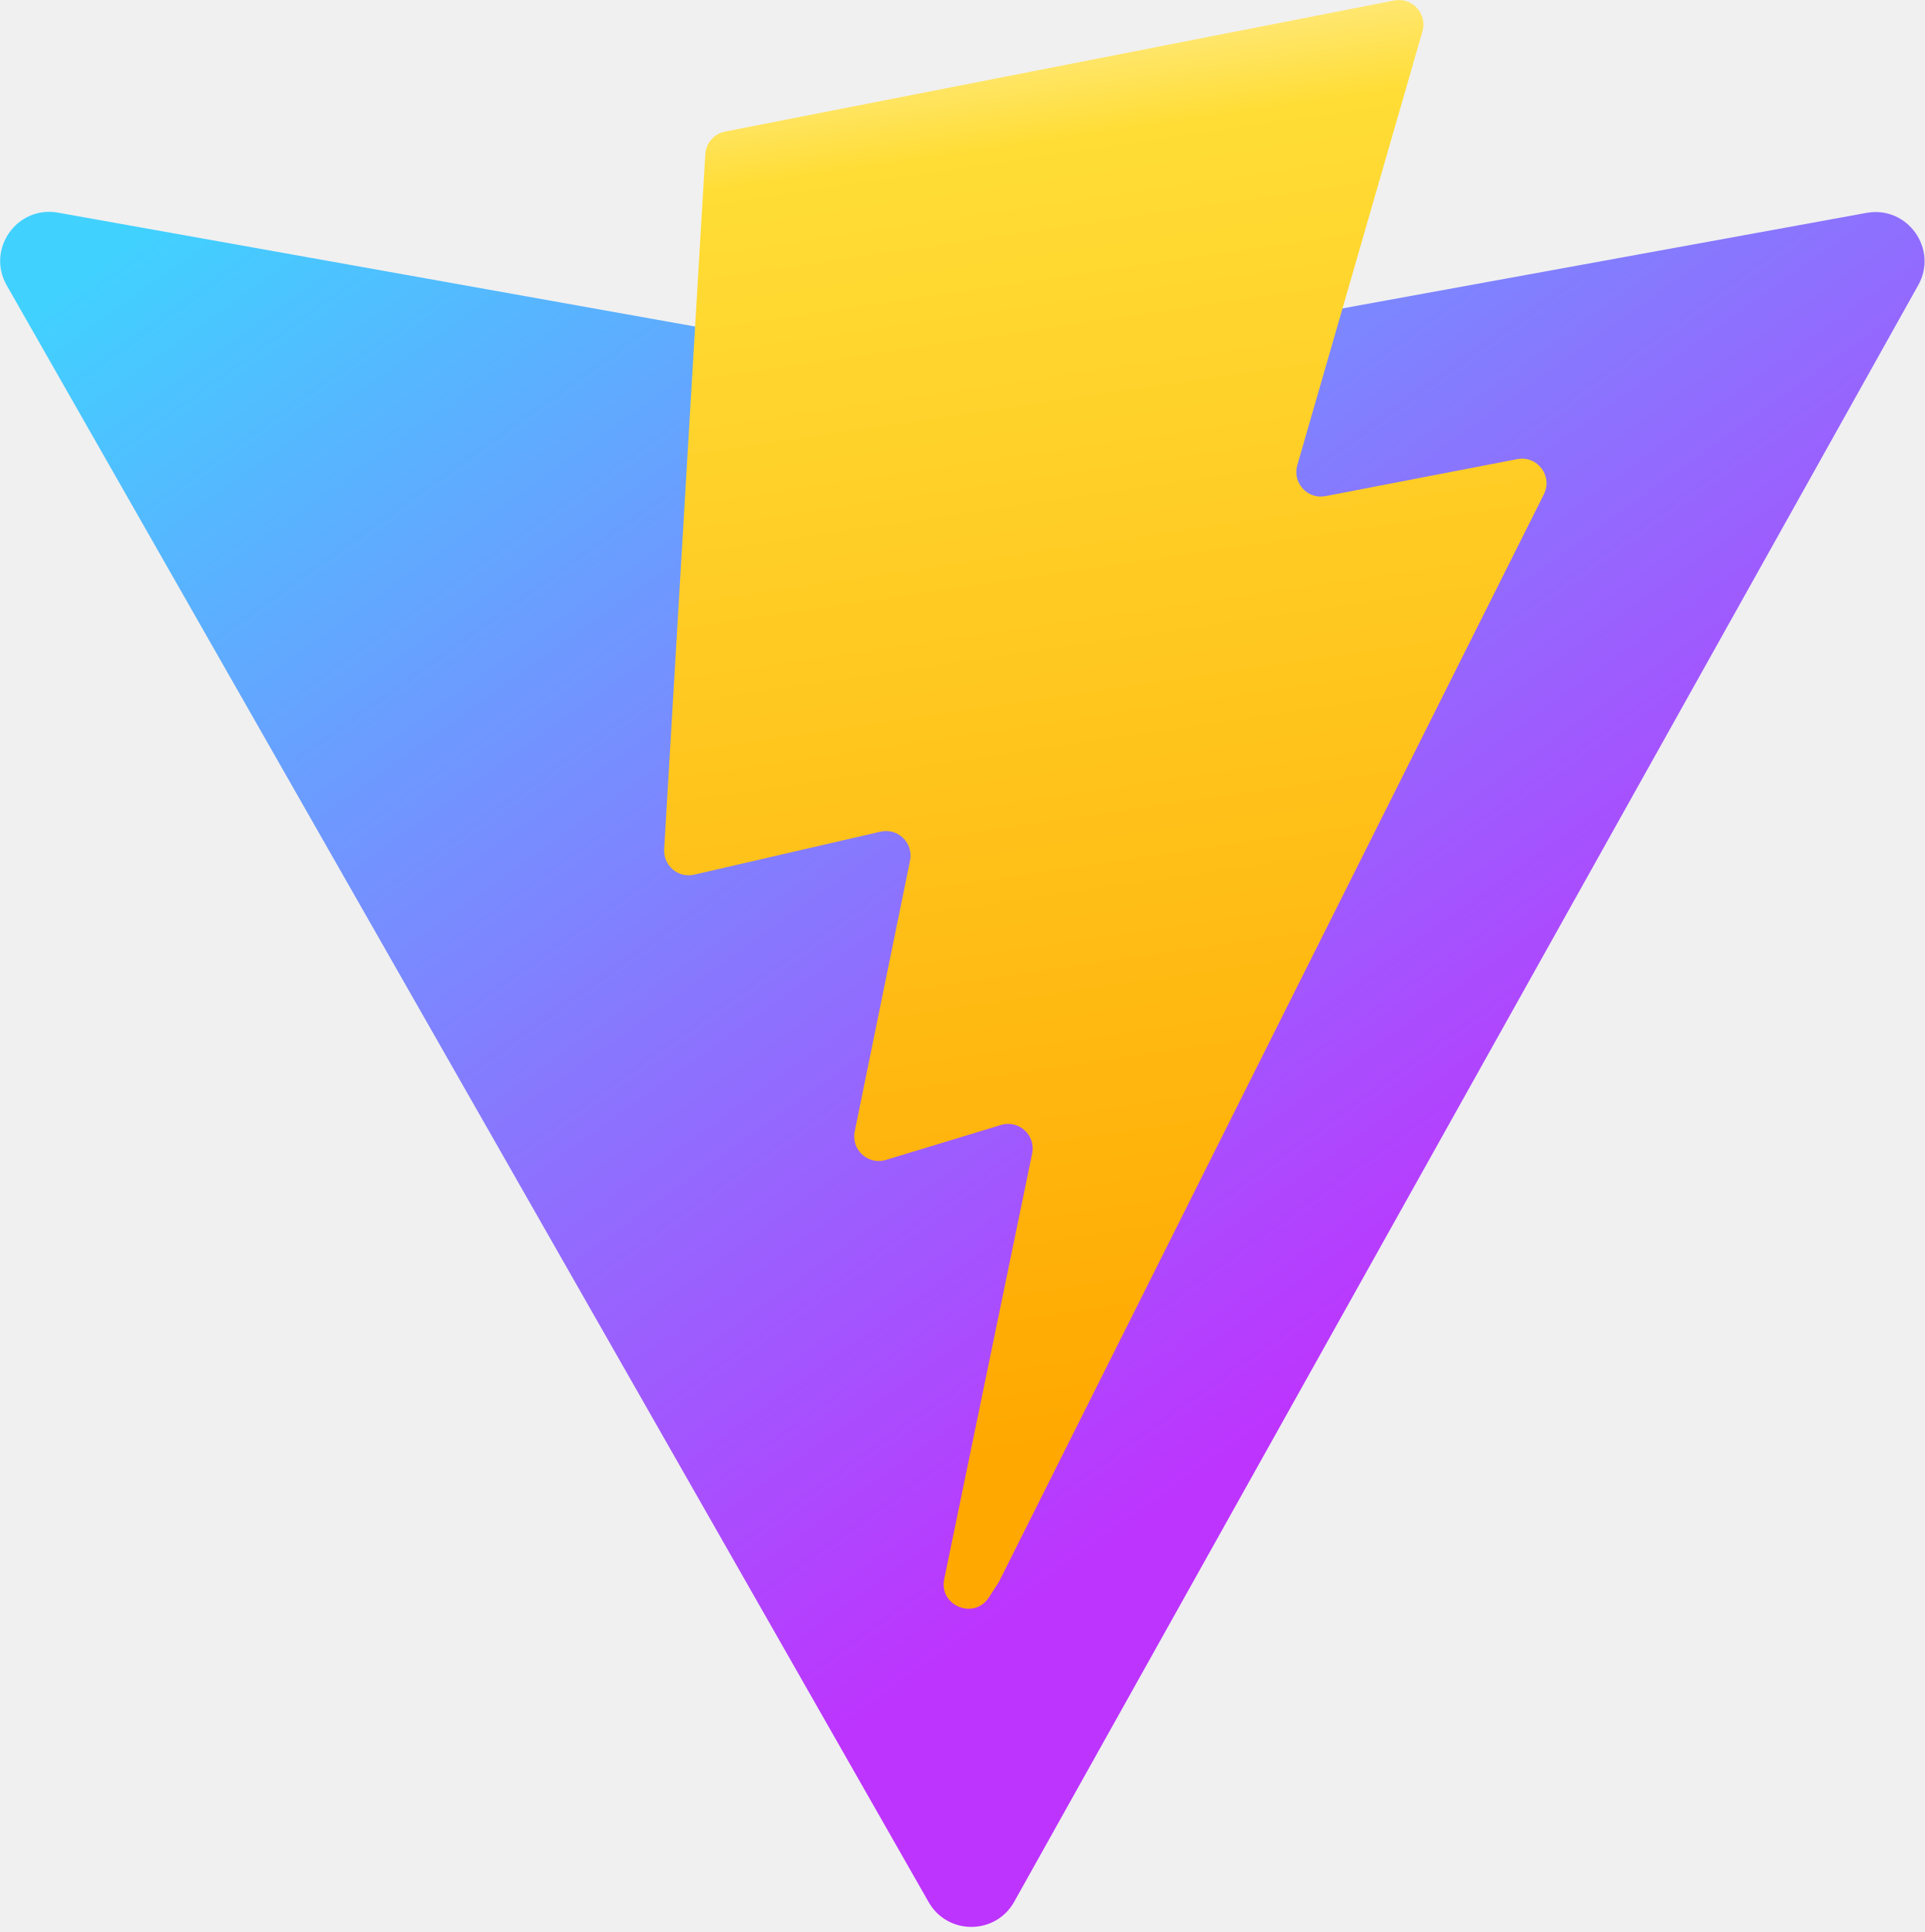
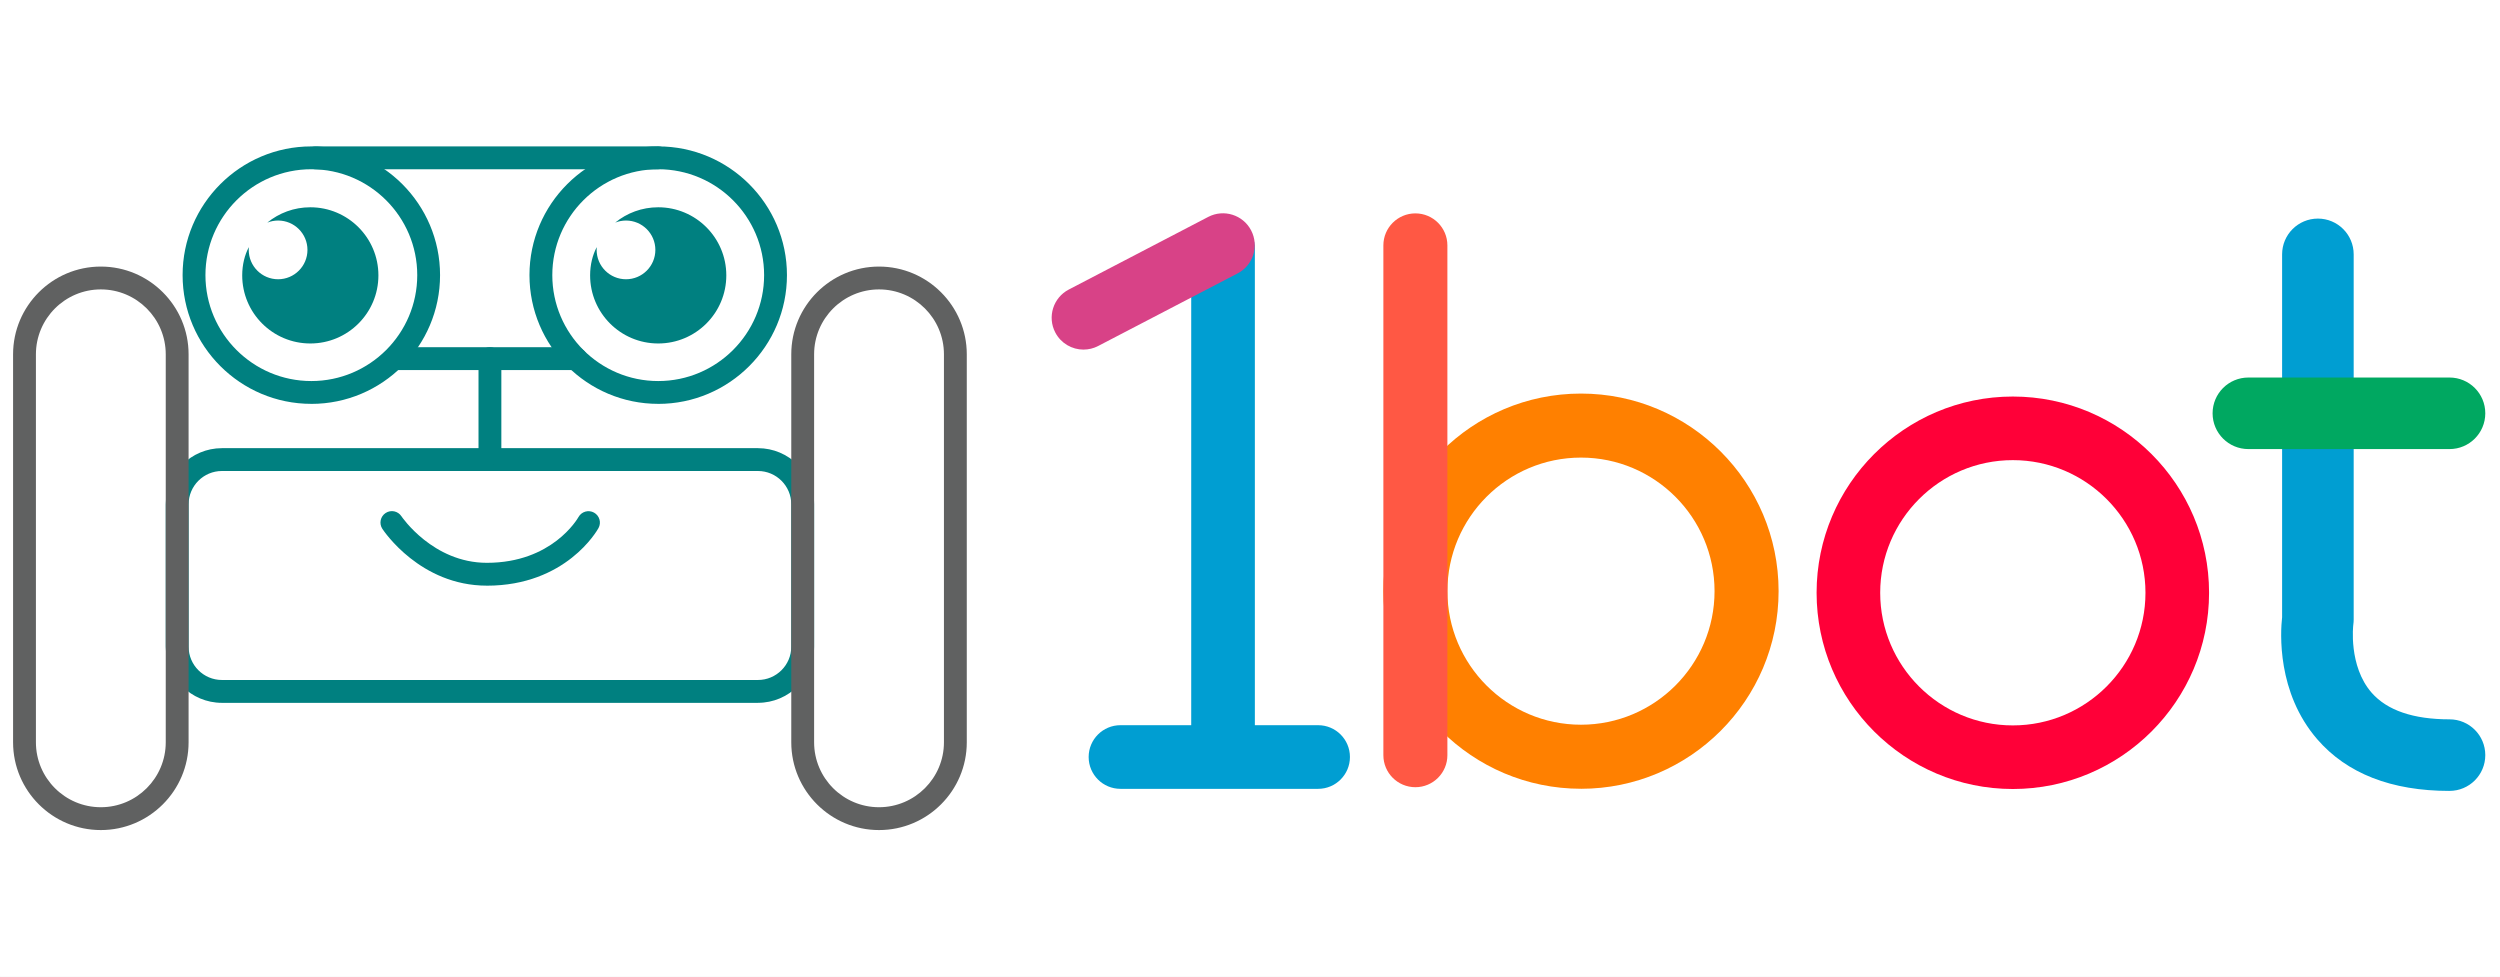
- <svg xmlns="http://www.w3.org/2000/svg" aria-hidden="true" role="img" class="iconify iconify--logos" width="31.88" height="32" preserveAspectRatio="xMidYMid meet" viewBox="0 0 256 257">
+ <svg xmlns="http://www.w3.org/2000/svg" width="8000" zoomAndPan="magnify" viewBox="0 0 6000 2343.75" height="3125" preserveAspectRatio="xMidYMid meet" version="1.0">
  <defs>
-     <linearGradient id="IconifyId1813088fe1fbc01fb466" x1="-.828%" x2="57.636%" y1="7.652%" y2="78.411%">
-       <stop offset="0%" stop-color="#41D1FF" />
-       <stop offset="100%" stop-color="#BD34FE" />
-     </linearGradient>
-     <linearGradient id="IconifyId1813088fe1fbc01fb467" x1="43.376%" x2="50.316%" y1="2.242%" y2="89.03%">
-       <stop offset="0%" stop-color="#FFEA83" />
-       <stop offset="8.333%" stop-color="#FFDD35" />
-       <stop offset="100%" stop-color="#FFA800" />
-     </linearGradient>
+     <clipPath id="38275ddb80">
+       <path d="M 0.32 0 L 5999.68 0 L 5999.68 2343.5 L 0.32 2343.5 Z M 0.32 0 " clip-rule="nonzero" />
+     </clipPath>
+     <clipPath id="e90366828f">
+       <path d="M 397 1075 L 1954 1075 L 1954 1687 L 397 1687 Z M 397 1075 " clip-rule="nonzero" />
+     </clipPath>
+     <clipPath id="6ffbe8d1f0">
+       <path d="M 532.645 1130.398 C 488.523 1130.398 452.664 1166.32 452.664 1210.379 L 452.664 1551.984 C 452.664 1596.105 488.523 1631.961 532.645 1631.961 L 1819.086 1631.961 C 1863.207 1631.961 1899.062 1596.105 1899.062 1551.984 L 1899.062 1210.379 C 1899.062 1166.258 1863.145 1130.398 1819.086 1130.398 Z M 1819.086 1686.836 L 532.645 1686.836 C 458.32 1686.836 397.855 1626.371 397.855 1552.047 L 397.855 1210.379 C 397.855 1136.055 458.32 1075.59 532.645 1075.59 L 1819.086 1075.59 C 1893.41 1075.59 1953.875 1136.055 1953.875 1210.379 L 1953.875 1551.984 C 1953.875 1626.309 1893.41 1686.773 1819.086 1686.773 " clip-rule="nonzero" />
+     </clipPath>
+     <clipPath id="70c650eeb3">
+       <path d="M 1270 351.254 L 1889 351.254 L 1889 970 L 1270 970 Z M 1270 351.254 " clip-rule="nonzero" />
+     </clipPath>
+     <clipPath id="9884c24aa3">
+       <path d="M 1579.707 406.176 C 1439.57 406.176 1325.539 520.207 1325.539 660.344 C 1325.539 800.477 1439.57 914.512 1579.707 914.512 C 1719.84 914.512 1833.875 800.477 1833.875 660.344 C 1833.875 520.207 1719.84 406.176 1579.707 406.176 M 1579.707 969.262 C 1409.371 969.262 1270.727 830.68 1270.727 660.281 C 1270.727 489.883 1409.371 351.363 1579.707 351.363 C 1750.043 351.363 1888.684 489.945 1888.684 660.344 C 1888.684 830.742 1750.105 969.324 1579.707 969.324 " clip-rule="nonzero" />
+     </clipPath>
+     <clipPath id="69bb19dd08">
+       <path d="M 438 351.254 L 1057 351.254 L 1057 970 L 438 970 Z M 438 351.254 " clip-rule="nonzero" />
+     </clipPath>
+     <clipPath id="2c17c75680">
+       <path d="M 747.227 406.176 C 607.094 406.176 493.059 520.207 493.059 660.344 C 493.059 800.477 607.094 914.512 747.227 914.512 C 887.363 914.512 1001.395 800.477 1001.395 660.344 C 1001.395 520.207 887.363 406.176 747.227 406.176 M 747.227 969.262 C 576.891 969.262 438.246 830.68 438.246 660.281 C 438.246 489.883 576.828 351.363 747.227 351.363 C 917.625 351.363 1056.145 489.945 1056.145 660.344 C 1056.145 830.742 917.562 969.324 747.164 969.324 " clip-rule="nonzero" />
+     </clipPath>
+     <clipPath id="3d7b5a7f8d">
+       <path d="M 729 351.254 L 1608 351.254 L 1608 406.984 L 729 406.984 Z M 729 351.254 " clip-rule="nonzero" />
+     </clipPath>
+     <clipPath id="c8590b7646">
+       <path d="M 1579.707 406.176 L 757.172 406.176 C 742.008 406.176 729.766 393.934 729.766 378.77 C 729.766 363.605 742.008 351.363 757.172 351.363 L 1579.707 351.363 C 1594.809 351.363 1607.113 363.668 1607.113 378.77 C 1607.113 393.871 1594.871 406.176 1579.707 406.176 " clip-rule="nonzero" />
+     </clipPath>
+     <clipPath id="bbf7ca9994">
+       <path d="M 927 833 L 1410 833 L 1410 889 L 927 889 Z M 927 833 " clip-rule="nonzero" />
+     </clipPath>
+     <clipPath id="b97f742100">
+       <path d="M 1381.965 888.102 L 954.91 888.102 C 939.812 888.102 927.508 875.859 927.508 860.695 C 927.508 845.531 939.75 833.289 954.91 833.289 L 1381.965 833.289 C 1397.066 833.289 1409.371 845.594 1409.371 860.695 C 1409.371 875.797 1397.129 888.102 1381.965 888.102 " clip-rule="nonzero" />
+     </clipPath>
+     <clipPath id="40ac4cc624">
+       <path d="M 1148 833 L 1204 833 L 1204 1115 L 1148 1115 Z M 1148 833 " clip-rule="nonzero" />
+     </clipPath>
+     <clipPath id="b5e08492ef">
+       <path d="M 1175.832 1114.926 C 1160.73 1114.926 1148.43 1102.684 1148.43 1087.52 L 1148.43 860.695 C 1148.43 845.594 1160.672 833.289 1175.832 833.289 C 1190.996 833.289 1203.238 845.531 1203.238 860.695 L 1203.238 1087.457 C 1203.238 1102.559 1190.996 1114.863 1175.832 1114.863 " clip-rule="nonzero" />
+     </clipPath>
+     <clipPath id="d6020566ba">
+       <path d="M 913 1226 L 1440 1226 L 1440 1406 L 913 1406 Z M 913 1226 " clip-rule="nonzero" />
+     </clipPath>
+     <clipPath id="ca9b81b8a1">
+       <path d="M 1168.438 1405.574 C 1008.852 1405.574 921.293 1274.699 917.625 1269.168 C 909.297 1256.488 912.84 1239.523 925.52 1231.195 C 938.195 1222.871 955.098 1226.41 963.426 1239.027 C 964.172 1240.145 1038.992 1350.762 1168.438 1350.762 C 1324.793 1350.762 1385.879 1245.305 1388.426 1240.828 C 1395.824 1227.715 1412.477 1222.93 1425.652 1230.266 C 1438.824 1237.598 1443.672 1254.129 1436.402 1267.363 C 1433.297 1273.02 1358.289 1405.633 1168.438 1405.633 " clip-rule="nonzero" />
+     </clipPath>
+     <clipPath id="93ae20cf47">
+       <path d="M 581 497 L 909 497 L 909 825 L 581 825 Z M 581 497 " clip-rule="nonzero" />
+     </clipPath>
+     <clipPath id="55be9ba9a7">
+       <path d="M 744.742 497.465 C 705.527 497.465 669.609 511.262 641.457 534.316 C 649.477 531.145 658.238 529.281 667.434 529.281 C 706.336 529.281 737.906 560.852 737.906 599.754 C 737.906 638.656 706.336 670.223 667.434 670.223 C 628.531 670.223 596.965 638.656 596.965 599.754 L 597.273 593.105 C 587.332 611.375 581.305 635.422 581.305 660.902 C 581.305 751.199 654.508 824.34 744.742 824.34 C 834.973 824.34 908.18 751.199 908.18 660.902 C 908.18 570.609 834.973 497.465 744.742 497.465 " clip-rule="nonzero" />
+     </clipPath>
+     <clipPath id="fff56eb020">
+       <path d="M 31.281 639 L 453 639 L 453 1992.246 L 31.281 1992.246 Z M 31.281 639 " clip-rule="nonzero" />
+     </clipPath>
+     <clipPath id="49dc69a166">
+       <path d="M 241.996 694.586 C 156.113 694.586 86.203 764.496 86.203 850.379 L 86.203 1781.543 C 86.203 1867.488 156.113 1937.336 241.996 1937.336 C 327.879 1937.336 397.793 1867.426 397.793 1781.543 L 397.793 850.379 C 397.793 764.434 327.879 694.586 241.996 694.586 M 241.996 1992.148 C 125.852 1992.148 31.391 1897.691 31.391 1781.543 L 31.391 850.379 C 31.391 734.23 125.852 639.773 241.996 639.773 C 358.145 639.773 452.602 734.23 452.602 850.379 L 452.602 1781.543 C 452.602 1897.691 358.145 1992.148 241.996 1992.148 " clip-rule="nonzero" />
+     </clipPath>
+     <clipPath id="f3c23e07ea">
+       <path d="M 1899 639 L 2321 639 L 2321 1992.246 L 1899 1992.246 Z M 1899 639 " clip-rule="nonzero" />
+     </clipPath>
+     <clipPath id="25a3e4d0bd">
+       <path d="M 2109.668 694.586 C 2023.785 694.586 1953.875 764.496 1953.875 850.379 L 1953.875 1781.543 C 1953.875 1867.488 2023.785 1937.336 2109.668 1937.336 C 2195.551 1937.336 2265.465 1867.426 2265.465 1781.543 L 2265.465 850.379 C 2265.465 764.434 2195.551 694.586 2109.668 694.586 M 2109.668 1992.148 C 1993.523 1992.148 1899.062 1897.691 1899.062 1781.543 L 1899.062 850.379 C 1899.062 734.23 1993.523 639.773 2109.668 639.773 C 2225.816 639.773 2320.273 734.23 2320.273 850.379 L 2320.273 1781.543 C 2320.273 1897.691 2225.816 1992.148 2109.668 1992.148 " clip-rule="nonzero" />
+     </clipPath>
+     <clipPath id="078e0da3c3">
+       <path d="M 1416 497 L 1744 497 L 1744 825 L 1416 825 Z M 1416 497 " clip-rule="nonzero" />
+     </clipPath>
+     <clipPath id="b84025a66c">
+       <path d="M 1579.707 497.465 C 1540.492 497.465 1504.574 511.262 1476.422 534.316 C 1484.441 531.145 1493.203 529.281 1502.398 529.281 C 1541.301 529.281 1572.871 560.852 1572.871 599.754 C 1572.871 638.656 1541.301 670.223 1502.398 670.223 C 1463.496 670.223 1431.93 638.656 1431.93 599.754 L 1432.238 593.105 C 1422.297 611.375 1416.27 635.422 1416.27 660.902 C 1416.27 751.199 1489.473 824.34 1579.707 824.34 C 1669.938 824.34 1743.145 751.199 1743.145 660.902 C 1743.145 570.609 1669.938 497.465 1579.707 497.465 " clip-rule="nonzero" />
+     </clipPath>
+     <clipPath id="8ffd6174f1">
+       <path d="M 2612 1740 L 3240 1740 L 3240 1894 L 2612 1894 Z M 2612 1740 " clip-rule="nonzero" />
+     </clipPath>
+     <clipPath id="e790096aa1">
+       <path d="M 3163.48 1893.211 L 2689.137 1893.211 C 2646.941 1893.211 2612.762 1859.031 2612.762 1816.836 C 2612.762 1774.641 2646.941 1740.461 2689.137 1740.461 L 3163.48 1740.461 C 3205.676 1740.461 3239.855 1774.641 3239.855 1816.836 C 3239.855 1859.031 3205.613 1893.211 3163.48 1893.211 " clip-rule="nonzero" />
+     </clipPath>
+     <clipPath id="0f5a09ebc4">
+       <path d="M 2858 520.379 L 3012 520.379 L 3012 1890 L 2858 1890 Z M 2858 520.379 " clip-rule="nonzero" />
+     </clipPath>
+     <clipPath id="ddeb6caf1a">
+       <path d="M 2935.289 1889.543 C 2893.094 1889.543 2858.914 1855.367 2858.914 1813.172 L 2858.914 596.828 C 2858.914 554.633 2893.152 520.453 2935.289 520.453 C 2977.422 520.453 3011.664 554.633 3011.664 596.828 L 3011.664 1813.109 C 3011.664 1855.305 2977.484 1889.484 2935.289 1889.484 " clip-rule="nonzero" />
+     </clipPath>
+     <clipPath id="abe214c8b6">
+       <path d="M 2523.281 511.262 L 3012 511.262 L 3012 839.516 L 2523.281 839.516 Z M 2523.281 511.262 " clip-rule="nonzero" />
+     </clipPath>
+     <clipPath id="7ae0a85962">
+       <path d="M 2600.457 839.066 C 2572.863 839.066 2546.266 824.09 2532.656 797.926 C 2513.145 760.516 2527.688 714.344 2565.098 694.891 L 2899.742 520.578 C 2937.152 501.066 2983.324 515.605 3002.777 553.078 C 3022.227 590.551 3007.746 636.664 2970.336 656.113 L 2635.629 830.363 C 2624.383 836.27 2612.266 839.004 2600.395 839.004 " clip-rule="nonzero" />
+     </clipPath>
+     <clipPath id="d587a6675c">
+       <path d="M 3320 944 L 4269 944 L 4269 1894 L 3320 1894 Z M 3320 944 " clip-rule="nonzero" />
+     </clipPath>
+     <clipPath id="c019b72832">
+       <path d="M 3794.359 1098.219 C 3617.578 1098.219 3473.805 1241.992 3473.805 1418.77 C 3473.805 1595.547 3617.578 1739.32 3794.359 1739.32 C 3971.137 1739.32 4114.91 1595.547 4114.91 1418.77 C 4114.91 1241.992 3971.137 1098.219 3794.359 1098.219 M 3794.359 1893.035 C 3532.816 1893.035 3320.094 1680.312 3320.094 1418.77 C 3320.094 1157.227 3532.816 944.566 3794.359 944.566 C 4055.902 944.566 4268.621 1157.289 4268.621 1418.832 C 4268.621 1680.375 4055.902 1893.098 3794.359 1893.098 " clip-rule="nonzero" />
+     </clipPath>
+     <clipPath id="f1915cc6cb">
+       <path d="M 3320 512 L 3474 512 L 3474 1890 L 3320 1890 Z M 3320 512 " clip-rule="nonzero" />
+     </clipPath>
+     <clipPath id="7e4715e0c7">
+       <path d="M 3396.918 1889.285 C 3354.473 1889.285 3320.094 1854.902 3320.094 1812.457 L 3320.094 588.949 C 3320.094 546.504 3354.535 512.121 3396.918 512.121 C 3439.301 512.121 3473.742 546.504 3473.742 588.949 L 3473.742 1812.457 C 3473.742 1854.902 3439.301 1889.285 3396.918 1889.285 " clip-rule="nonzero" />
+     </clipPath>
+     <clipPath id="a5a9d4e60a">
+       <path d="M 4359.824 951.684 L 5302 951.684 L 5302 1894 L 4359.824 1894 Z M 4359.824 951.684 " clip-rule="nonzero" />
+     </clipPath>
+     <clipPath id="ec773fc530">
+       <path d="M 4830.793 1104.328 C 4655.242 1104.328 4512.469 1247.102 4512.469 1422.652 C 4512.469 1598.203 4655.242 1740.977 4830.793 1740.977 C 5006.344 1740.977 5149.117 1598.203 5149.117 1422.652 C 5149.117 1247.102 5006.344 1104.328 4830.793 1104.328 M 4830.793 1893.621 C 4571.066 1893.559 4359.824 1682.316 4359.824 1422.652 C 4359.824 1162.988 4571.066 951.684 4830.793 951.684 C 5090.52 951.684 5301.762 1162.926 5301.762 1422.652 C 5301.762 1682.379 5090.52 1893.621 4830.793 1893.621 " clip-rule="nonzero" />
+     </clipPath>
+     <clipPath id="eaa796615c">
+       <path d="M 5474 524 L 5965 524 L 5965 1898.855 L 5474 1898.855 Z M 5474 524 " clip-rule="nonzero" />
+     </clipPath>
+     <clipPath id="ee369cdad5">
+       <path d="M 5878.836 1898.199 C 5739.387 1898.199 5632.566 1856.492 5561.375 1774.191 C 5464.266 1661.852 5472.93 1518.004 5477.051 1481.465 L 5477.051 610.473 C 5477.051 563.035 5515.543 524.609 5562.98 524.609 C 5610.418 524.609 5648.844 563.035 5648.844 610.473 L 5648.844 1486.773 C 5648.844 1490.895 5648.566 1495.086 5647.938 1499.141 C 5647.867 1499.559 5635.711 1598.344 5692.02 1662.621 C 5729.188 1704.957 5791.996 1726.406 5878.836 1726.406 C 5926.273 1726.406 5964.699 1764.832 5964.699 1812.27 C 5964.699 1859.707 5926.273 1898.133 5878.836 1898.133 " clip-rule="nonzero" />
+     </clipPath>
+     <clipPath id="f4ed44d4bb">
+       <path d="M 5310 906 L 5965 906 L 5965 1078 L 5310 1078 Z M 5310 906 " clip-rule="nonzero" />
+     </clipPath>
+     <clipPath id="6d9cbdf535">
+       <path d="M 5878.836 1077.789 L 5396.078 1077.789 C 5348.641 1077.789 5310.215 1039.367 5310.215 991.93 C 5310.215 944.492 5348.641 906.066 5396.078 906.066 L 5878.836 906.066 C 5926.273 906.066 5964.699 944.492 5964.699 991.93 C 5964.699 1039.367 5926.273 1077.789 5878.836 1077.789 " clip-rule="nonzero" />
+     </clipPath>
  </defs>
-   <path fill="url(#IconifyId1813088fe1fbc01fb466)" d="M255.153 37.938L134.897 252.976c-2.483 4.44-8.862 4.466-11.382.048L.875 37.958c-2.746-4.814 1.371-10.646 6.827-9.67l120.385 21.517a6.537 6.537 0 0 0 2.322-.004l117.867-21.483c5.438-.991 9.574 4.796 6.877 9.62Z" />
-   <path fill="url(#IconifyId1813088fe1fbc01fb467)" d="M185.432.063L96.44 17.501a3.268 3.268 0 0 0-2.634 3.014l-5.474 92.456a3.268 3.268 0 0 0 3.997 3.378l24.777-5.718c2.318-.535 4.413 1.507 3.936 3.838l-7.361 36.047c-.495 2.426 1.782 4.5 4.151 3.78l15.304-4.649c2.372-.72 4.652 1.36 4.15 3.788l-11.698 56.621c-.732 3.542 3.979 5.473 5.943 2.437l1.313-2.028l72.516-144.72c1.215-2.423-.88-5.186-3.54-4.672l-25.505 4.922c-2.396.462-4.435-1.77-3.759-4.114l16.646-57.705c.677-2.35-1.37-4.583-3.769-4.113Z" />
+   <g clip-path="url(#38275ddb80)">
+     <path fill="#ffffff" d="M 0.32 0 L 5999.68 0 L 5999.68 2343.5 L 0.32 2343.5 Z M 0.32 0 " fill-opacity="1" fill-rule="nonzero" />
+     <path fill="#ffffff" d="M 0.32 0 L 5999.68 0 L 5999.68 2343.5 L 0.32 2343.5 Z M 0.32 0 " fill-opacity="1" fill-rule="nonzero" />
+   </g>
+   <g clip-path="url(#e90366828f)">
+     <g clip-path="url(#6ffbe8d1f0)">
+       <path fill="#008080" d="M 0.32 320.293 L 2353.441 320.293 L 2353.441 2023.207 L 0.32 2023.207 Z M 0.32 320.293 " fill-opacity="1" fill-rule="nonzero" />
+     </g>
+   </g>
+   <g clip-path="url(#70c650eeb3)">
+     <g clip-path="url(#9884c24aa3)">
+       <path fill="#008080" d="M 0.32 320.293 L 2353.441 320.293 L 2353.441 2023.207 L 0.32 2023.207 Z M 0.32 320.293 " fill-opacity="1" fill-rule="nonzero" />
+     </g>
+   </g>
+   <g clip-path="url(#69bb19dd08)">
+     <g clip-path="url(#2c17c75680)">
+       <path fill="#008080" d="M 0.32 320.293 L 2353.441 320.293 L 2353.441 2023.207 L 0.32 2023.207 Z M 0.32 320.293 " fill-opacity="1" fill-rule="nonzero" />
+     </g>
+   </g>
+   <g clip-path="url(#3d7b5a7f8d)">
+     <g clip-path="url(#c8590b7646)">
+       <path fill="#008080" d="M 0.32 320.293 L 2353.441 320.293 L 2353.441 2023.207 L 0.32 2023.207 Z M 0.32 320.293 " fill-opacity="1" fill-rule="nonzero" />
+     </g>
+   </g>
+   <g clip-path="url(#bbf7ca9994)">
+     <g clip-path="url(#b97f742100)">
+       <path fill="#008080" d="M 0.32 320.293 L 2353.441 320.293 L 2353.441 2023.207 L 0.32 2023.207 Z M 0.32 320.293 " fill-opacity="1" fill-rule="nonzero" />
+     </g>
+   </g>
+   <g clip-path="url(#40ac4cc624)">
+     <g clip-path="url(#b5e08492ef)">
+       <path fill="#008080" d="M 0.32 320.293 L 2353.441 320.293 L 2353.441 2023.207 L 0.32 2023.207 Z M 0.32 320.293 " fill-opacity="1" fill-rule="nonzero" />
+     </g>
+   </g>
+   <g clip-path="url(#d6020566ba)">
+     <g clip-path="url(#ca9b81b8a1)">
+       <path fill="#008080" d="M 0.32 320.293 L 2353.441 320.293 L 2353.441 2023.207 L 0.32 2023.207 Z M 0.32 320.293 " fill-opacity="1" fill-rule="nonzero" />
+     </g>
+   </g>
+   <g clip-path="url(#93ae20cf47)">
+     <g clip-path="url(#55be9ba9a7)">
+       <path fill="#008080" d="M 0.32 320.293 L 2353.441 320.293 L 2353.441 2023.207 L 0.32 2023.207 Z M 0.32 320.293 " fill-opacity="1" fill-rule="nonzero" />
+     </g>
+   </g>
+   <g clip-path="url(#fff56eb020)">
+     <g clip-path="url(#49dc69a166)">
+       <path fill="#606161" d="M 0.32 320.293 L 2353.441 320.293 L 2353.441 2023.207 L 0.32 2023.207 Z M 0.32 320.293 " fill-opacity="1" fill-rule="nonzero" />
+     </g>
+   </g>
+   <g clip-path="url(#f3c23e07ea)">
+     <g clip-path="url(#25a3e4d0bd)">
+       <path fill="#606161" d="M 0.32 320.293 L 2353.441 320.293 L 2353.441 2023.207 L 0.32 2023.207 Z M 0.32 320.293 " fill-opacity="1" fill-rule="nonzero" />
+     </g>
+   </g>
+   <g clip-path="url(#078e0da3c3)">
+     <g clip-path="url(#b84025a66c)">
+       <path fill="#008080" d="M 0.32 320.293 L 2353.441 320.293 L 2353.441 2023.207 L 0.32 2023.207 Z M 0.32 320.293 " fill-opacity="1" fill-rule="nonzero" />
+     </g>
+   </g>
+   <g clip-path="url(#8ffd6174f1)">
+     <g clip-path="url(#e790096aa1)">
+       <path fill="#009ed2" d="M 2492.887 480.867 L 3270.969 480.867 L 3270.969 1924.578 L 2492.887 1924.578 Z M 2492.887 480.867 " fill-opacity="1" fill-rule="nonzero" />
+     </g>
+   </g>
+   <g clip-path="url(#0f5a09ebc4)">
+     <g clip-path="url(#ddeb6caf1a)">
+       <path fill="#009ed2" d="M 2492.887 480.867 L 3270.969 480.867 L 3270.969 1924.578 L 2492.887 1924.578 Z M 2492.887 480.867 " fill-opacity="1" fill-rule="nonzero" />
+     </g>
+   </g>
+   <g clip-path="url(#abe214c8b6)">
+     <g clip-path="url(#7ae0a85962)">
+       <path fill="#d84287" d="M 2492.887 480.867 L 3270.969 480.867 L 3270.969 1924.578 L 2492.887 1924.578 Z M 2492.887 480.867 " fill-opacity="1" fill-rule="nonzero" />
+     </g>
+   </g>
+   <g clip-path="url(#d587a6675c)">
+     <g clip-path="url(#c019b72832)">
+       <path fill="#ff8000" d="M 3288.84 480.867 L 4299.84 480.867 L 4299.84 1922.336 L 3288.84 1922.336 Z M 3288.84 480.867 " fill-opacity="1" fill-rule="nonzero" />
+     </g>
+   </g>
+   <g clip-path="url(#f1915cc6cb)">
+     <g clip-path="url(#7e4715e0c7)">
+       <path fill="#ff5844" d="M 3288.84 480.867 L 4299.84 480.867 L 4299.84 1922.336 L 3288.84 1922.336 Z M 3288.84 480.867 " fill-opacity="1" fill-rule="nonzero" />
+     </g>
+   </g>
+   <g clip-path="url(#a5a9d4e60a)">
+     <g clip-path="url(#ec773fc530)">
+       <path fill="#ff0038" d="M 4359.824 951.684 L 5301.715 951.684 L 5301.715 1893.574 L 4359.824 1893.574 Z M 4359.824 951.684 " fill-opacity="1" fill-rule="nonzero" />
+     </g>
+   </g>
+   <g clip-path="url(#eaa796615c)">
+     <g clip-path="url(#ee369cdad5)">
+       <path fill="#009ed2" d="M 5275.281 489.676 L 5999.68 489.676 L 5999.68 1932.812 L 5275.281 1932.812 Z M 5275.281 489.676 " fill-opacity="1" fill-rule="nonzero" />
+     </g>
+   </g>
+   <g clip-path="url(#f4ed44d4bb)">
+     <g clip-path="url(#6d9cbdf535)">
+       <path fill="#00a861" d="M 5275.281 489.676 L 5999.68 489.676 L 5999.68 1932.812 L 5275.281 1932.812 Z M 5275.281 489.676 " fill-opacity="1" fill-rule="nonzero" />
+     </g>
+   </g>
</svg>
